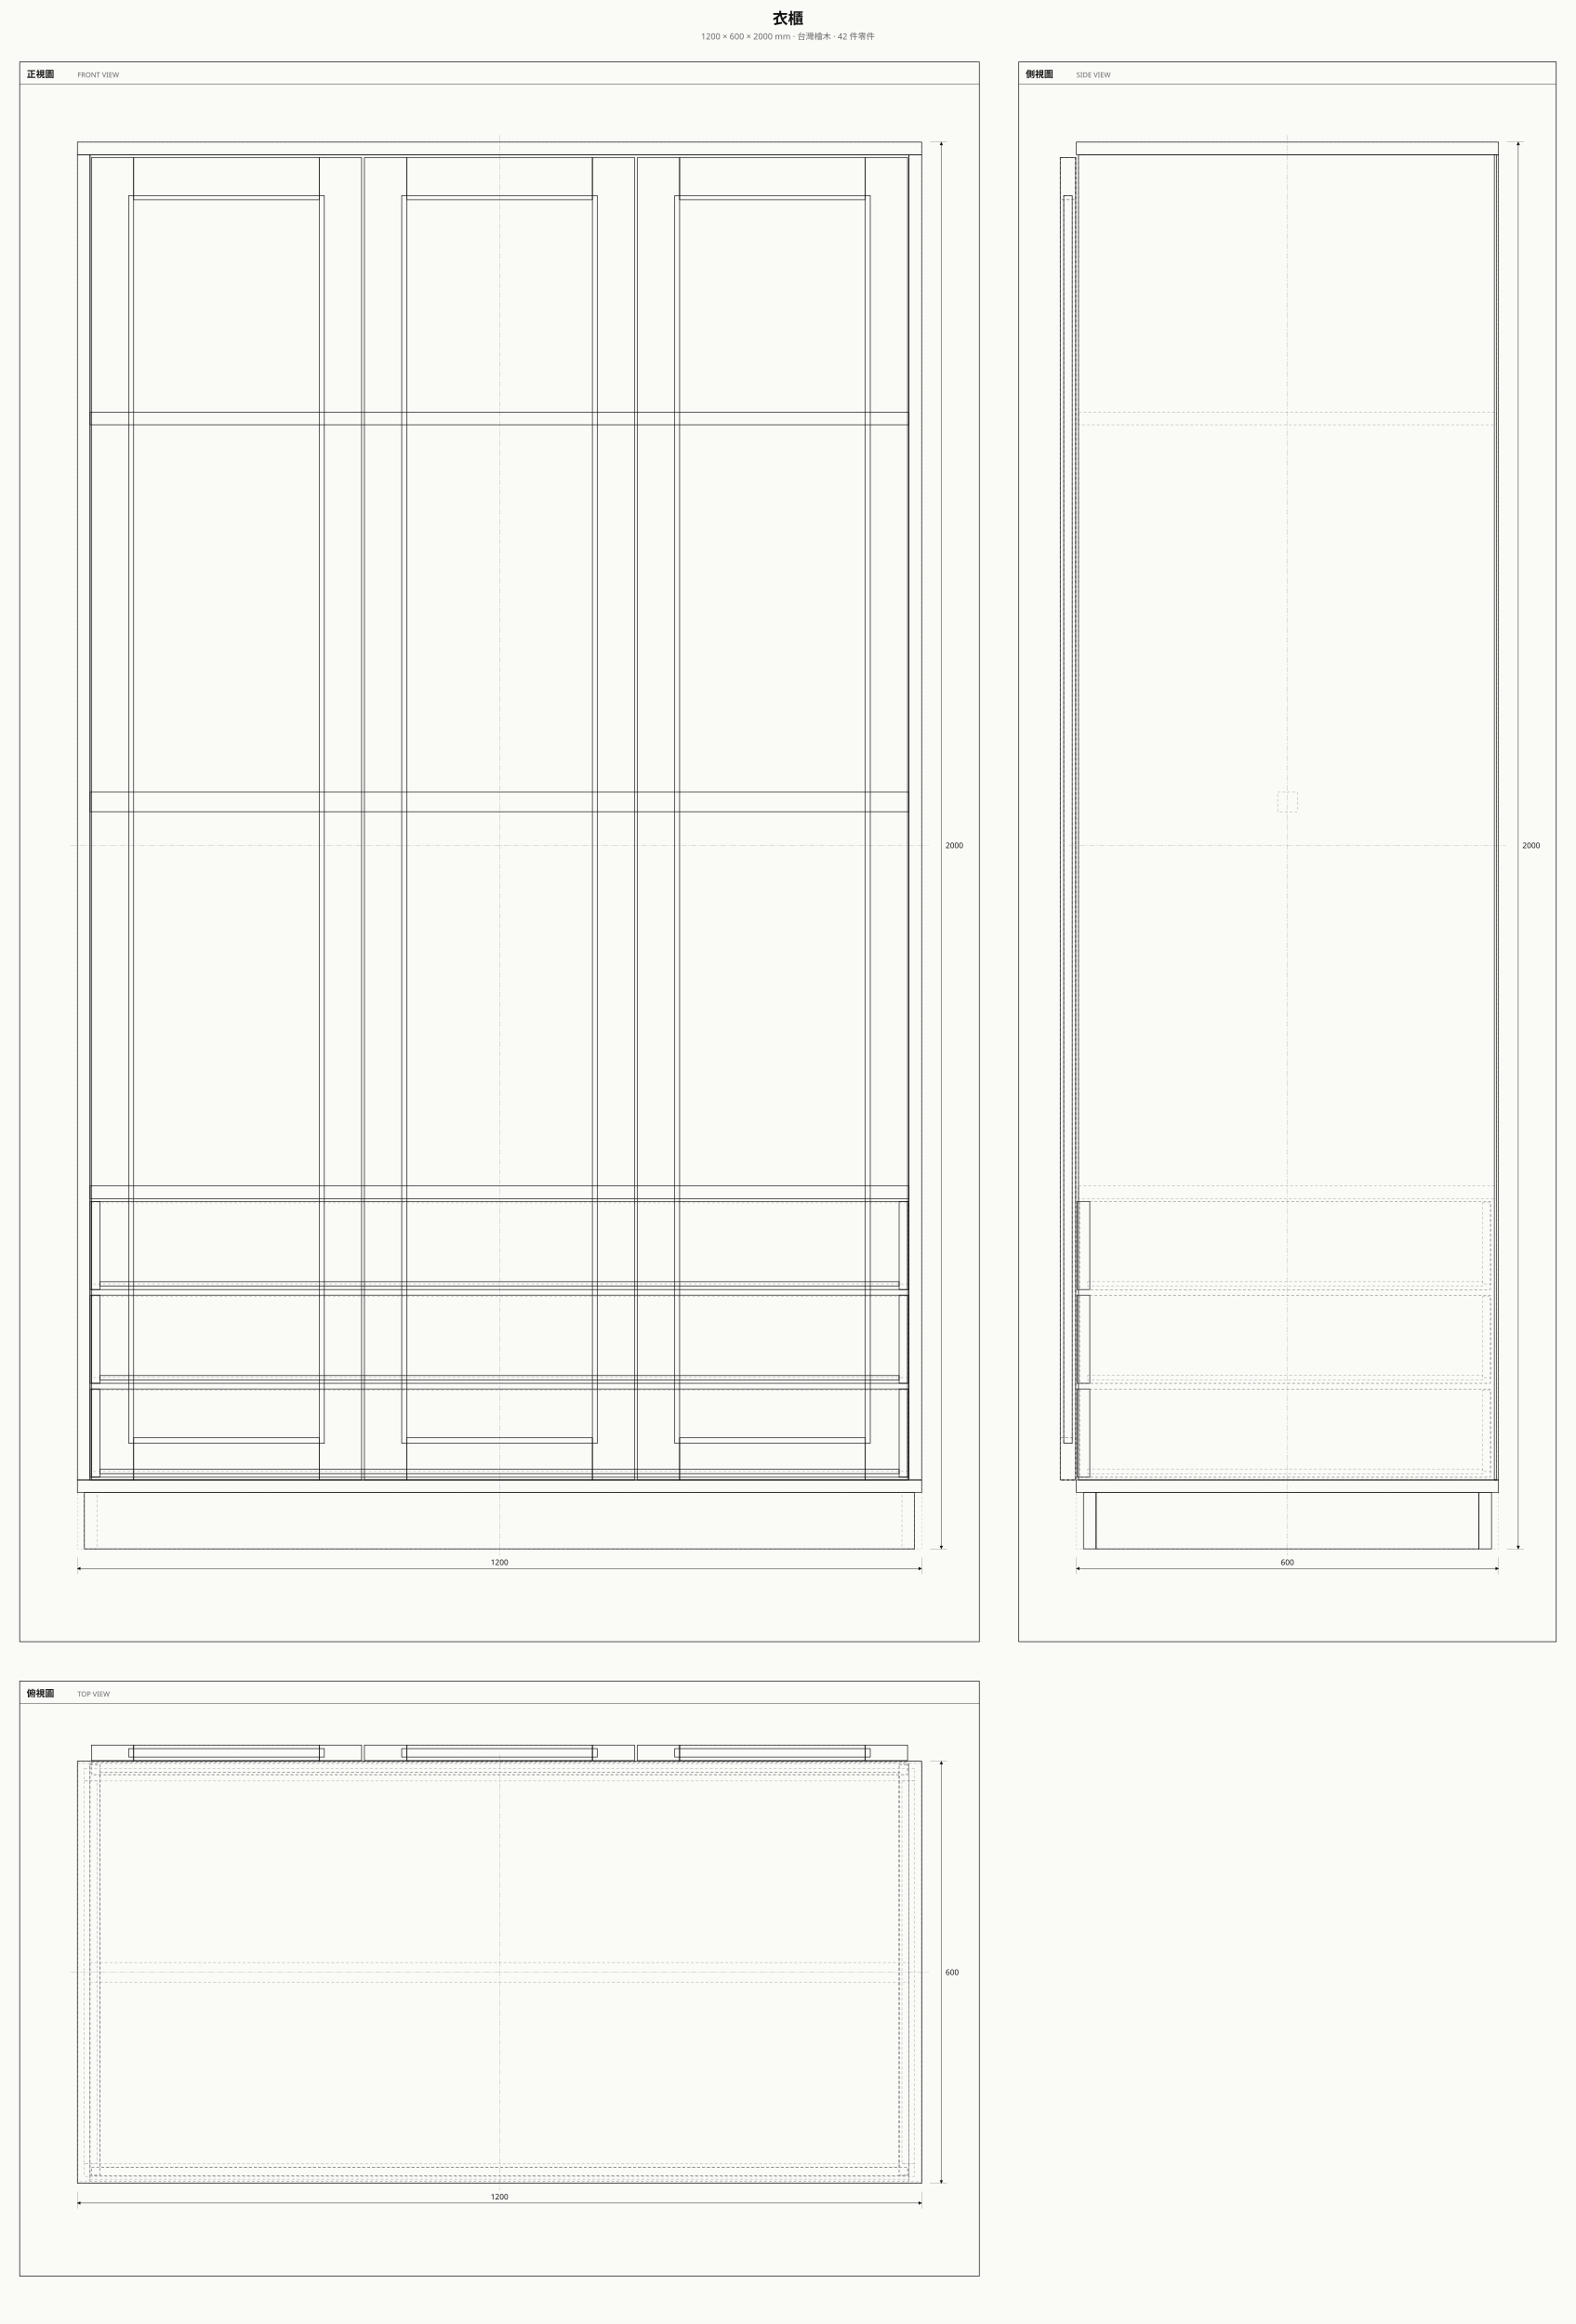
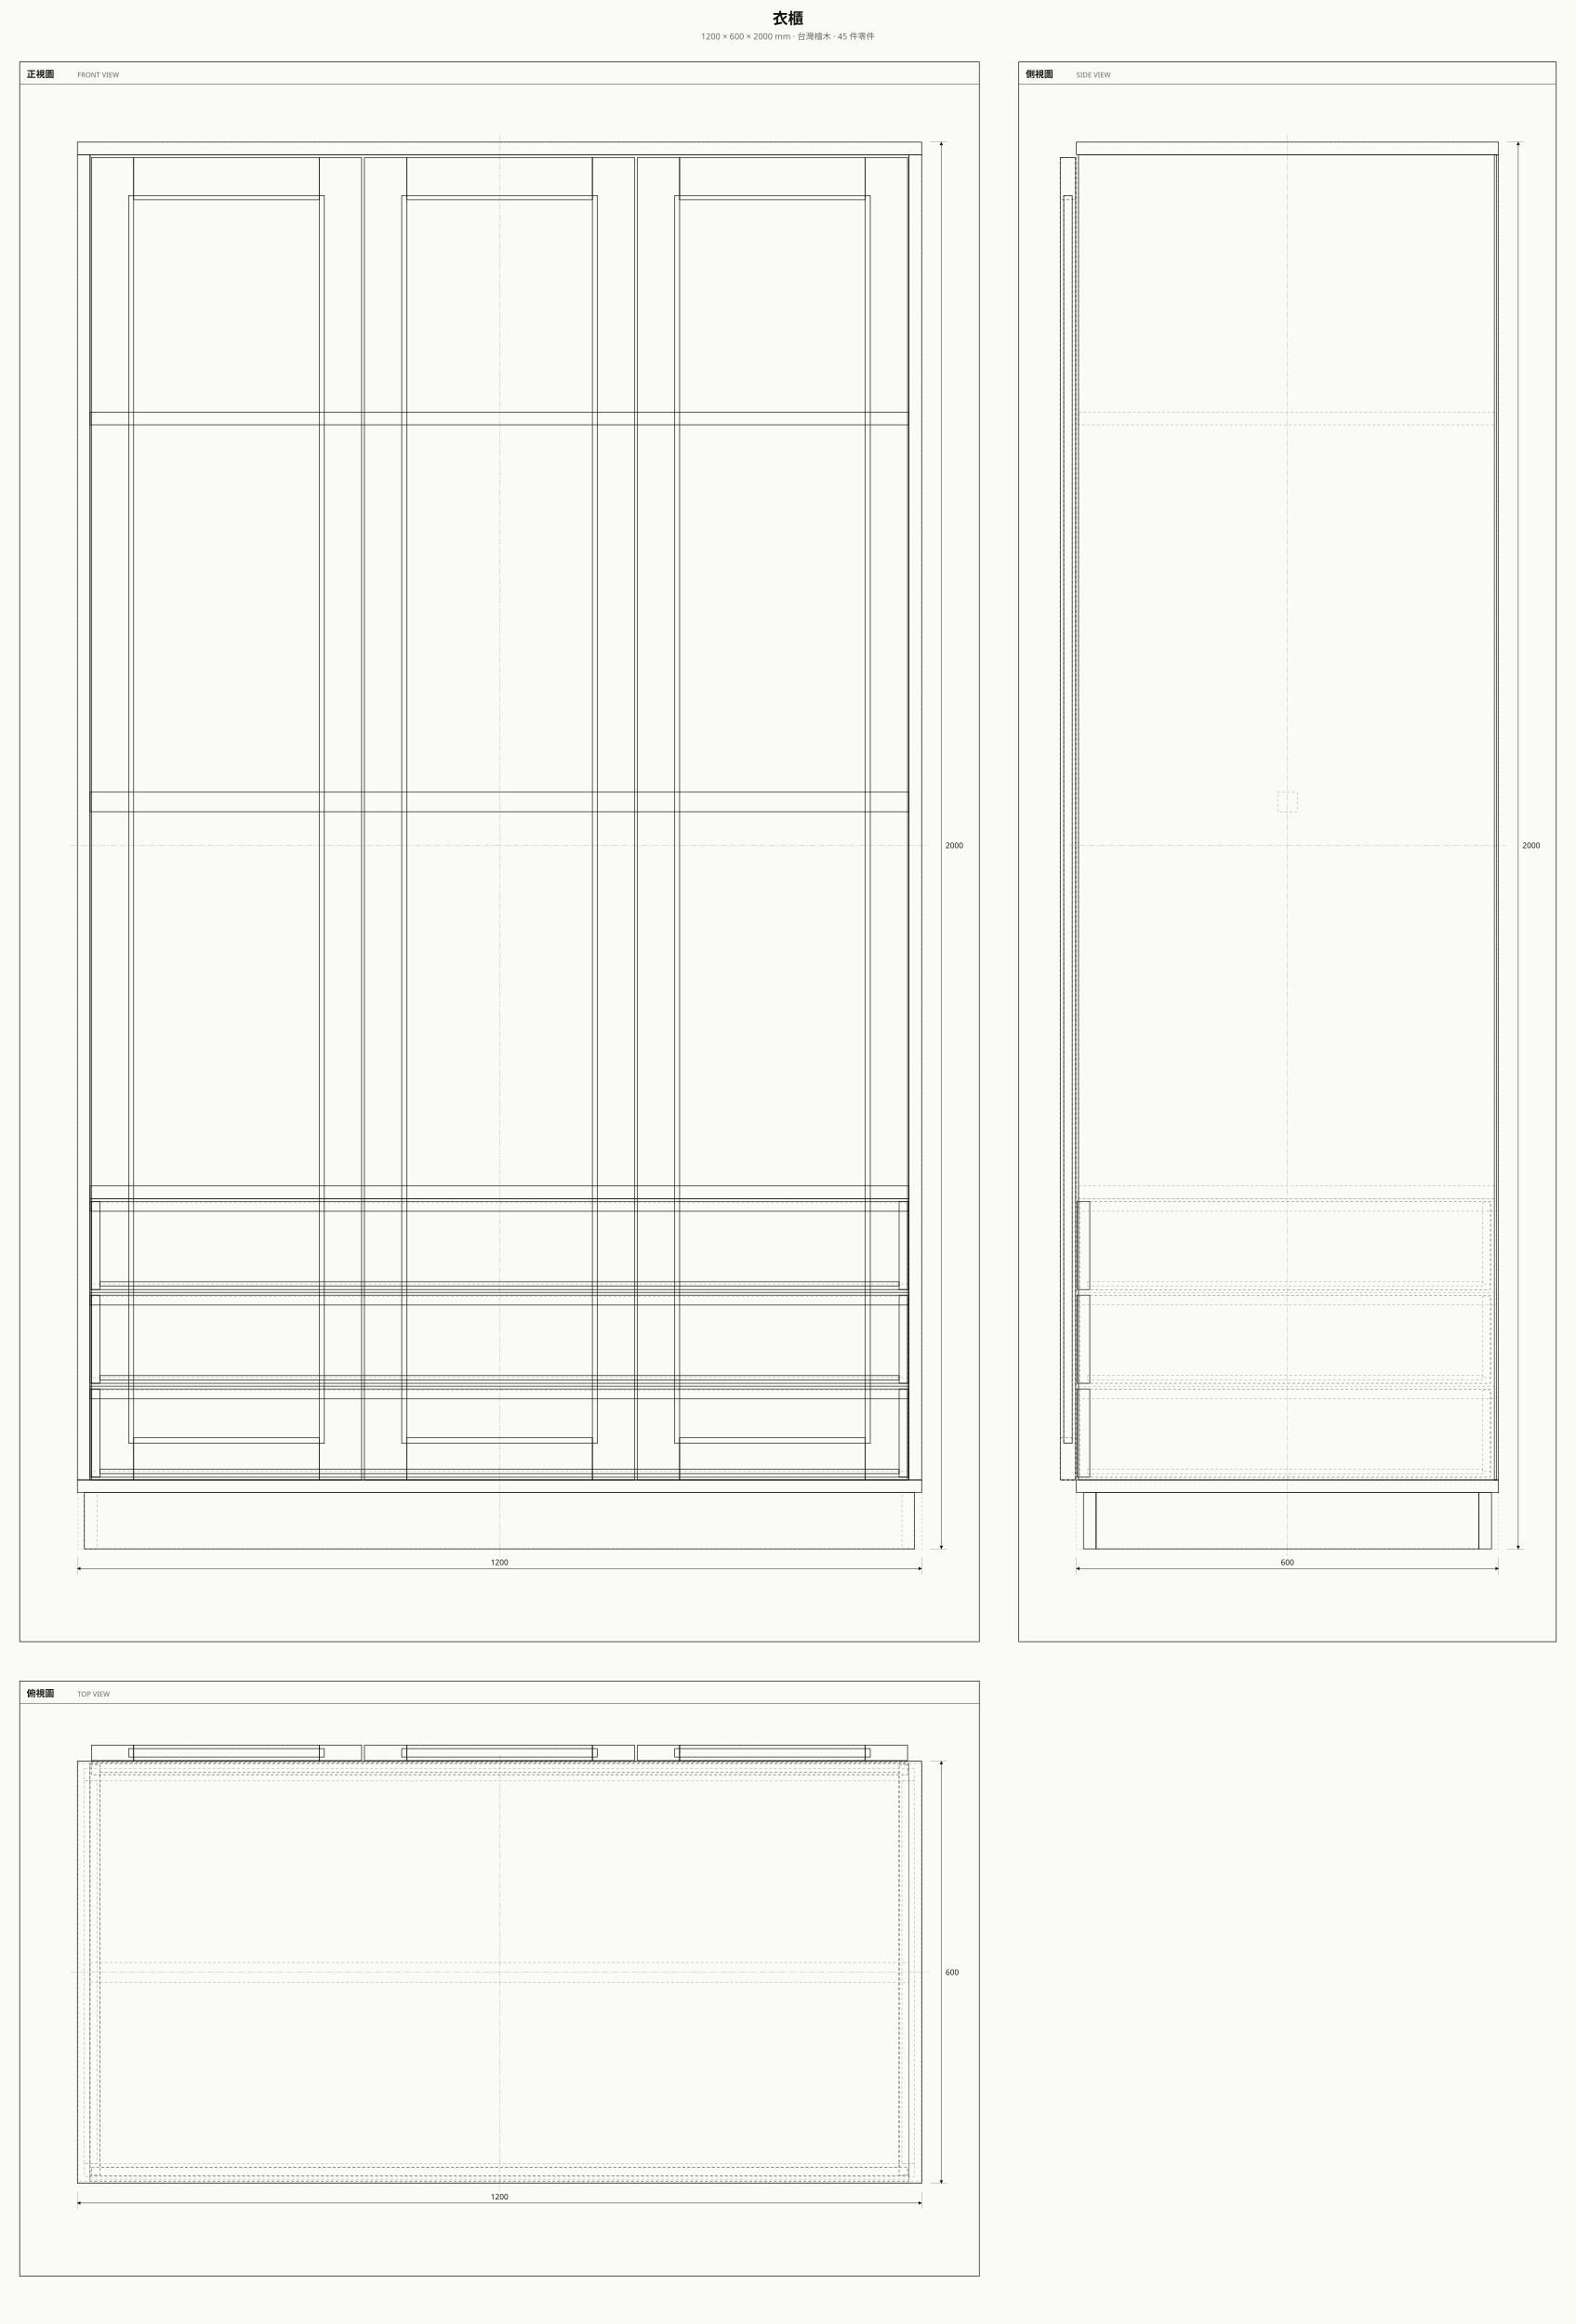
<svg xmlns="http://www.w3.org/2000/svg" viewBox="-20 -10 2240 3304" width="2240">
  <defs>
    <marker id="arr-front" viewBox="0 0 10 10" refX="9" refY="5" markerWidth="8" markerHeight="8" orient="auto-start-reverse">
      <path d="M 0 0 L 10 5 L 0 10 z" fill="#111" />
    </marker>
    <marker id="arr-side" viewBox="0 0 10 10" refX="9" refY="5" markerWidth="8" markerHeight="8" orient="auto-start-reverse">
      <path d="M 0 0 L 10 5 L 0 10 z" fill="#111" />
    </marker>
    <marker id="arr-top" viewBox="0 0 10 10" refX="9" refY="5" markerWidth="8" markerHeight="8" orient="auto-start-reverse">
      <path d="M 0 0 L 10 5 L 0 10 z" fill="#111" />
    </marker>
  </defs>
  <rect x="-20" y="-10" width="2240" height="3304" fill="#fafaf7" />
  <text x="1100" y="24" text-anchor="middle" font-size="22" font-weight="700" fill="#111" font-family="sans-serif">衣櫃</text>
-   <text x="1100" y="46" text-anchor="middle" font-size="12" fill="#666" font-family="sans-serif">1200 × 600 × 2000 mm · 台灣檜木 · 42 件零件</text>
+   <text x="1100" y="46" text-anchor="middle" font-size="12" fill="#666" font-family="sans-serif">1200 × 600 × 2000 mm · 台灣檜木 · 45 件零件</text>
  <g transform="translate(0, 70)">
    <g transform="translate(690.0, 2122.0)">
      <rect x="-682.0" y="-2114.0" width="1364.0" height="2246.0" fill="none" stroke="#222" stroke-width="1" />
      <line x1="-682.0" y1="-2082.0" x2="682.0" y2="-2082.0" stroke="#222" stroke-width="0.6" />
      <text x="-672.0" y="-2092.0" font-size="13" font-weight="700" fill="#111" font-family="sans-serif">正視圖</text>
      <text x="-600.0" y="-2092.0" font-size="10" fill="#666" font-family="sans-serif">FRONT VIEW</text>
      <g stroke="#888" stroke-width="0.5" stroke-dasharray="8 2 2 2" opacity="0.7">
        <line x1="0" y1="-2010.0" x2="0" y2="10.0" />
        <line x1="-610.0" y1="-1000.0" x2="610.0" y2="-1000.0" />
      </g>
      <rect x="-600.0" y="-2000.0" width="1200.0" height="2000.0" fill="none" stroke="#999" stroke-dasharray="3 3" stroke-width="0.5" opacity="0.8" />
      <rect x="-582.0" y="-1982.0" width="1164.0" height="1884.0" fill="none" stroke="#111" stroke-width="0.9" />
      <rect x="-580.0" y="-225.3" width="1160.0" height="115.3" fill="none" stroke="#888" stroke-width="0.5" stroke-dasharray="4 3" />
      <rect x="-580.0" y="-358.7" width="1160.0" height="115.3" fill="none" stroke="#888" stroke-width="0.5" stroke-dasharray="4 3" />
      <rect x="-580.0" y="-492.0" width="1160.0" height="115.3" fill="none" stroke="#888" stroke-width="0.5" stroke-dasharray="4 3" />
      <rect x="-590.0" y="-80.0" width="1180.0" height="80.0" fill="none" stroke="#888" stroke-width="0.5" stroke-dasharray="4 3" />
      <rect x="-582.0" y="-1076.0" width="1164.0" height="28.0" fill="none" stroke="#111" stroke-width="0.9" />
      <rect x="-590.0" y="-80.0" width="18.0" height="80.0" fill="none" stroke="#888" stroke-width="0.5" stroke-dasharray="4 3" />
      <rect x="572.0" y="-80.0" width="18.0" height="80.0" fill="none" stroke="#888" stroke-width="0.5" stroke-dasharray="4 3" />
      <rect x="-568.0" y="-113.0" width="1136.0" height="6.0" fill="none" stroke="#111" stroke-width="0.9" />
      <rect x="-568.0" y="-246.3" width="1136.0" height="6.0" fill="none" stroke="#111" stroke-width="0.9" />
      <rect x="-568.0" y="-379.7" width="1136.0" height="6.0" fill="none" stroke="#111" stroke-width="0.9" />
      <rect x="-590.0" y="-80.0" width="1180.0" height="80.0" fill="none" stroke="#111" stroke-width="0.9" />
      <rect x="-582.0" y="-227.3" width="14.0" height="125.3" fill="none" stroke="#111" stroke-width="0.9" />
      <rect x="568.0" y="-227.3" width="14.0" height="125.3" fill="none" stroke="#111" stroke-width="0.9" />
      <rect x="-582.0" y="-360.7" width="14.0" height="125.3" fill="none" stroke="#111" stroke-width="0.9" />
      <rect x="568.0" y="-360.7" width="14.0" height="125.3" fill="none" stroke="#111" stroke-width="0.9" />
      <rect x="-582.0" y="-494.0" width="14.0" height="125.3" fill="none" stroke="#111" stroke-width="0.9" />
      <rect x="568.0" y="-494.0" width="14.0" height="125.3" fill="none" stroke="#111" stroke-width="0.9" />
      <rect x="-600.0" y="-1982.0" width="18.0" height="1884.0" fill="none" stroke="#111" stroke-width="0.9" />
      <rect x="582.0" y="-1982.0" width="18.0" height="1884.0" fill="none" stroke="#111" stroke-width="0.9" />
      <rect x="-582.0" y="-516.0" width="1164.0" height="18.0" fill="none" stroke="#111" stroke-width="0.9" />
      <rect x="-582.0" y="-1616.0" width="1164.0" height="18.0" fill="none" stroke="#111" stroke-width="0.9" />
+       <rect x="-582.0" y="-231.3" width="1164.0" height="18.0" fill="none" stroke="#111" stroke-width="0.9" />
+       <rect x="-582.0" y="-364.7" width="1164.0" height="18.0" fill="none" stroke="#111" stroke-width="0.9" />
+       <rect x="-582.0" y="-498.0" width="1164.0" height="18.0" fill="none" stroke="#111" stroke-width="0.9" />
      <rect x="-580.0" y="-227.3" width="1160.0" height="125.3" fill="none" stroke="#111" stroke-width="0.9" />
      <rect x="-580.0" y="-360.7" width="1160.0" height="125.3" fill="none" stroke="#111" stroke-width="0.9" />
      <rect x="-580.0" y="-494.0" width="1160.0" height="125.3" fill="none" stroke="#111" stroke-width="0.9" />
      <rect x="-600.0" y="-2000.0" width="1200.0" height="18.0" fill="none" stroke="#111" stroke-width="0.9" />
      <rect x="-600.0" y="-98.0" width="1200.0" height="18.0" fill="none" stroke="#111" stroke-width="0.9" />
      <rect x="-527.0" y="-1924.0" width="278.0" height="1774.0" fill="none" stroke="#111" stroke-width="0.9" />
      <rect x="-139.0" y="-1924.0" width="278.0" height="1774.0" fill="none" stroke="#111" stroke-width="0.9" />
      <rect x="249.0" y="-1924.0" width="278.0" height="1774.0" fill="none" stroke="#111" stroke-width="0.9" />
      <rect x="-520.0" y="-1978.0" width="264.0" height="60.0" fill="none" stroke="#111" stroke-width="0.9" />
      <rect x="-520.0" y="-158.0" width="264.0" height="60.0" fill="none" stroke="#111" stroke-width="0.9" />
      <rect x="-580.0" y="-1978.0" width="60.0" height="1880.0" fill="none" stroke="#111" stroke-width="0.9" />
      <rect x="-256.0" y="-1978.0" width="60.0" height="1880.0" fill="none" stroke="#111" stroke-width="0.9" />
      <rect x="-132.0" y="-1978.0" width="264.0" height="60.0" fill="none" stroke="#111" stroke-width="0.9" />
      <rect x="-132.0" y="-158.0" width="264.0" height="60.0" fill="none" stroke="#111" stroke-width="0.9" />
      <rect x="-192.0" y="-1978.0" width="60.0" height="1880.0" fill="none" stroke="#111" stroke-width="0.9" />
      <rect x="132.0" y="-1978.0" width="60.0" height="1880.0" fill="none" stroke="#111" stroke-width="0.9" />
      <rect x="256.0" y="-1978.0" width="264.0" height="60.0" fill="none" stroke="#111" stroke-width="0.9" />
      <rect x="256.0" y="-158.0" width="264.0" height="60.0" fill="none" stroke="#111" stroke-width="0.9" />
      <rect x="196.0" y="-1978.0" width="60.0" height="1880.0" fill="none" stroke="#111" stroke-width="0.9" />
      <rect x="520.0" y="-1978.0" width="60.0" height="1880.0" fill="none" stroke="#111" stroke-width="0.9" />
      <g stroke="#111" fill="#111" stroke-width="0.6" font-family="sans-serif">
        <line x1="-600.0" y1="12.0" x2="-600.0" y2="36.0" stroke-width="0.4" stroke="#666" />
        <line x1="600.0" y1="12.0" x2="600.0" y2="36.0" stroke-width="0.4" stroke="#666" />
        <line x1="-600.0" y1="28.0" x2="600.0" y2="28.0" marker-start="url(#arr-front)" marker-end="url(#arr-front)" />
        <text x="0" y="23.0" text-anchor="middle" font-size="11" stroke="none">1200</text>
      </g>
      <g stroke="#111" fill="#111" stroke-width="0.6" font-family="sans-serif">
        <line x1="612.0" y1="-2000.0" x2="636.0" y2="-2000.0" stroke-width="0.4" stroke="#666" />
        <line x1="612.0" y1="0.0" x2="636.0" y2="0.0" stroke-width="0.4" stroke="#666" />
        <line x1="628.0" y1="-2000.0" x2="628.0" y2="0.0" marker-start="url(#arr-front)" marker-end="url(#arr-front)" />
        <text x="634.0" y="-1000.0" text-anchor="start" dominant-baseline="middle" font-size="11" stroke="none">2000</text>
      </g>
    </g>
    <g transform="translate(1420, 0)">
      <g transform="translate(390.0, 2122.0)">
        <rect x="-382.0" y="-2114.0" width="764.0" height="2246.0" fill="none" stroke="#222" stroke-width="1" />
        <line x1="-382.0" y1="-2082.0" x2="382.0" y2="-2082.0" stroke="#222" stroke-width="0.6" />
        <text x="-372.0" y="-2092.0" font-size="13" font-weight="700" fill="#111" font-family="sans-serif">側視圖</text>
        <text x="-300.0" y="-2092.0" font-size="10" fill="#666" font-family="sans-serif">SIDE VIEW</text>
        <g stroke="#888" stroke-width="0.5" stroke-dasharray="8 2 2 2" opacity="0.7">
          <line x1="0" y1="-2010.0" x2="0" y2="10.0" />
          <line x1="-310.0" y1="-1000.0" x2="310.0" y2="-1000.0" />
        </g>
        <rect x="-300.0" y="-2000.0" width="600.0" height="2000.0" fill="none" stroke="#999" stroke-dasharray="3 3" stroke-width="0.5" opacity="0.8" />
        <rect x="-297.0" y="-1982.0" width="594.0" height="1884.0" fill="none" stroke="#888" stroke-width="0.5" stroke-dasharray="4 3" />
        <rect x="-272.0" y="-80.0" width="544.0" height="80.0" fill="none" stroke="#888" stroke-width="0.5" stroke-dasharray="4 3" />
        <rect x="-295.5" y="-227.3" width="584.0" height="125.3" fill="none" stroke="#888" stroke-width="0.5" stroke-dasharray="4 3" />
        <rect x="-295.5" y="-360.7" width="584.0" height="125.3" fill="none" stroke="#888" stroke-width="0.5" stroke-dasharray="4 3" />
        <rect x="-295.5" y="-494.0" width="584.0" height="125.3" fill="none" stroke="#888" stroke-width="0.5" stroke-dasharray="4 3" />
        <rect x="-323.0" y="-1978.0" width="22.0" height="1880.0" fill="none" stroke="#888" stroke-width="0.5" stroke-dasharray="4 3" />
        <rect x="-323.0" y="-1978.0" width="22.0" height="60.0" fill="none" stroke="#888" stroke-width="0.5" stroke-dasharray="4 3" />
        <rect x="-323.0" y="-158.0" width="22.0" height="60.0" fill="none" stroke="#888" stroke-width="0.5" stroke-dasharray="4 3" />
        <rect x="-318.0" y="-1924.0" width="12.0" height="1774.0" fill="none" stroke="#888" stroke-width="0.5" stroke-dasharray="4 3" />
        <rect x="-323.0" y="-1978.0" width="22.0" height="1880.0" fill="none" stroke="#888" stroke-width="0.5" stroke-dasharray="4 3" />
        <rect x="-323.0" y="-1978.0" width="22.0" height="1880.0" fill="none" stroke="#888" stroke-width="0.5" stroke-dasharray="4 3" />
        <rect x="-323.0" y="-1978.0" width="22.0" height="60.0" fill="none" stroke="#888" stroke-width="0.5" stroke-dasharray="4 3" />
        <rect x="-323.0" y="-158.0" width="22.0" height="60.0" fill="none" stroke="#888" stroke-width="0.5" stroke-dasharray="4 3" />
        <rect x="-318.0" y="-1924.0" width="12.0" height="1774.0" fill="none" stroke="#888" stroke-width="0.5" stroke-dasharray="4 3" />
        <rect x="-323.0" y="-1978.0" width="22.0" height="1880.0" fill="none" stroke="#888" stroke-width="0.5" stroke-dasharray="4 3" />
        <rect x="-323.0" y="-1978.0" width="22.0" height="1880.0" fill="none" stroke="#888" stroke-width="0.5" stroke-dasharray="4 3" />
        <rect x="-323.0" y="-1978.0" width="22.0" height="60.0" fill="none" stroke="#888" stroke-width="0.5" stroke-dasharray="4 3" />
        <rect x="-323.0" y="-158.0" width="22.0" height="60.0" fill="none" stroke="#888" stroke-width="0.5" stroke-dasharray="4 3" />
        <rect x="-318.0" y="-1924.0" width="12.0" height="1774.0" fill="none" stroke="#111" stroke-width="0.9" />
        <rect x="-284.5" y="-113.0" width="562.0" height="6.0" fill="none" stroke="#888" stroke-width="0.5" stroke-dasharray="4 3" />
        <rect x="-284.5" y="-246.3" width="562.0" height="6.0" fill="none" stroke="#888" stroke-width="0.5" stroke-dasharray="4 3" />
        <rect x="-284.5" y="-379.7" width="562.0" height="6.0" fill="none" stroke="#888" stroke-width="0.5" stroke-dasharray="4 3" />
        <rect x="-299.0" y="-227.3" width="18.0" height="125.3" fill="none" stroke="#111" stroke-width="0.9" />
        <rect x="277.0" y="-225.3" width="12.0" height="115.3" fill="none" stroke="#888" stroke-width="0.5" stroke-dasharray="4 3" />
        <rect x="-299.0" y="-360.7" width="18.0" height="125.3" fill="none" stroke="#111" stroke-width="0.9" />
        <rect x="277.0" y="-358.7" width="12.0" height="115.3" fill="none" stroke="#888" stroke-width="0.5" stroke-dasharray="4 3" />
        <rect x="-299.0" y="-494.0" width="18.0" height="125.3" fill="none" stroke="#111" stroke-width="0.9" />
        <rect x="277.0" y="-492.0" width="12.0" height="115.3" fill="none" stroke="#888" stroke-width="0.5" stroke-dasharray="4 3" />
        <rect x="-323.0" y="-1978.0" width="22.0" height="1880.0" fill="none" stroke="#111" stroke-width="0.9" />
        <rect x="-297.0" y="-516.0" width="594.0" height="18.0" fill="none" stroke="#888" stroke-width="0.5" stroke-dasharray="4 3" />
        <rect x="-297.0" y="-1616.0" width="594.0" height="18.0" fill="none" stroke="#888" stroke-width="0.5" stroke-dasharray="4 3" />
        <rect x="294.0" y="-1982.0" width="6.0" height="1884.0" fill="none" stroke="#111" stroke-width="0.9" />
+         <rect x="-297.0" y="-231.3" width="594.0" height="18.0" fill="none" stroke="#888" stroke-width="0.5" stroke-dasharray="4 3" />
+         <rect x="-297.0" y="-364.7" width="594.0" height="18.0" fill="none" stroke="#888" stroke-width="0.5" stroke-dasharray="4 3" />
+         <rect x="-297.0" y="-498.0" width="594.0" height="18.0" fill="none" stroke="#888" stroke-width="0.5" stroke-dasharray="4 3" />
        <rect x="-295.5" y="-227.3" width="584.0" height="125.3" fill="none" stroke="#888" stroke-width="0.5" stroke-dasharray="4 3" />
        <rect x="-295.5" y="-360.7" width="584.0" height="125.3" fill="none" stroke="#888" stroke-width="0.5" stroke-dasharray="4 3" />
        <rect x="-295.5" y="-494.0" width="584.0" height="125.3" fill="none" stroke="#888" stroke-width="0.5" stroke-dasharray="4 3" />
        <rect x="-14.0" y="-1076.0" width="28.0" height="28.0" fill="none" stroke="#888" stroke-width="0.5" stroke-dasharray="4 3" />
        <rect x="-290.0" y="-80.0" width="18.0" height="80.0" fill="none" stroke="#111" stroke-width="0.9" />
        <rect x="272.0" y="-80.0" width="18.0" height="80.0" fill="none" stroke="#111" stroke-width="0.9" />
        <rect x="-272.0" y="-80.0" width="544.0" height="80.0" fill="none" stroke="#111" stroke-width="0.9" />
        <rect x="-300.0" y="-2000.0" width="600.0" height="18.0" fill="none" stroke="#111" stroke-width="0.9" />
        <rect x="-300.0" y="-98.0" width="600.0" height="18.0" fill="none" stroke="#111" stroke-width="0.9" />
        <rect x="-297.0" y="-1982.0" width="594.0" height="1884.0" fill="none" stroke="#111" stroke-width="0.9" />
        <g stroke="#111" fill="#111" stroke-width="0.6" font-family="sans-serif">
          <line x1="-300.0" y1="12.0" x2="-300.0" y2="36.0" stroke-width="0.4" stroke="#666" />
          <line x1="300.0" y1="12.0" x2="300.0" y2="36.0" stroke-width="0.4" stroke="#666" />
          <line x1="-300.0" y1="28.0" x2="300.0" y2="28.0" marker-start="url(#arr-side)" marker-end="url(#arr-side)" />
          <text x="0" y="23.0" text-anchor="middle" font-size="11" stroke="none">600</text>
        </g>
        <g stroke="#111" fill="#111" stroke-width="0.6" font-family="sans-serif">
          <line x1="312.0" y1="-2000.0" x2="336.0" y2="-2000.0" stroke-width="0.4" stroke="#666" />
          <line x1="312.0" y1="0.0" x2="336.0" y2="0.0" stroke-width="0.4" stroke="#666" />
          <line x1="328.0" y1="-2000.0" x2="328.0" y2="0.0" marker-start="url(#arr-side)" marker-end="url(#arr-side)" />
          <text x="334.0" y="-1000.0" text-anchor="start" dominant-baseline="middle" font-size="11" stroke="none">2000</text>
        </g>
      </g>
    </g>
    <g transform="translate(0, 2302)">
      <g transform="translate(690.0, 422.0)">
        <rect x="-682.0" y="-414.0" width="1364.0" height="846.0" fill="none" stroke="#222" stroke-width="1" />
        <line x1="-682.0" y1="-382.0" x2="682.0" y2="-382.0" stroke="#222" stroke-width="0.6" />
        <text x="-672.0" y="-392.0" font-size="13" font-weight="700" fill="#111" font-family="sans-serif">俯視圖</text>
        <text x="-600.0" y="-392.0" font-size="10" fill="#666" font-family="sans-serif">TOP VIEW</text>
        <g stroke="#888" stroke-width="0.5" stroke-dasharray="8 2 2 2" opacity="0.7">
          <line x1="0" y1="-310.0" x2="0" y2="310.0" />
          <line x1="-610.0" y1="0.0" x2="610.0" y2="0.0" />
        </g>
        <rect x="-600.0" y="-300.0" width="1200.0" height="600.0" fill="none" stroke="#999" stroke-dasharray="3 3" stroke-width="0.5" opacity="0.8" />
        <rect x="-590.0" y="-290.0" width="1180.0" height="18.0" fill="none" stroke="#888" stroke-width="0.5" stroke-dasharray="4 3" />
        <rect x="-590.0" y="272.0" width="1180.0" height="18.0" fill="none" stroke="#888" stroke-width="0.5" stroke-dasharray="4 3" />
        <rect x="-590.0" y="-272.0" width="18.0" height="544.0" fill="none" stroke="#888" stroke-width="0.5" stroke-dasharray="4 3" />
        <rect x="572.0" y="-272.0" width="18.0" height="544.0" fill="none" stroke="#888" stroke-width="0.5" stroke-dasharray="4 3" />
        <rect x="-600.0" y="-300.0" width="1200.0" height="600.0" fill="none" stroke="#888" stroke-width="0.5" stroke-dasharray="4 3" />
        <rect x="-568.0" y="-284.5" width="1136.0" height="562.0" fill="none" stroke="#888" stroke-width="0.5" stroke-dasharray="4 3" />
        <rect x="-520.0" y="-323.0" width="264.0" height="22.0" fill="none" stroke="#888" stroke-width="0.5" stroke-dasharray="4 3" />
        <rect x="-132.0" y="-323.0" width="264.0" height="22.0" fill="none" stroke="#888" stroke-width="0.5" stroke-dasharray="4 3" />
        <rect x="256.0" y="-323.0" width="264.0" height="22.0" fill="none" stroke="#888" stroke-width="0.5" stroke-dasharray="4 3" />
        <rect x="-580.0" y="277.0" width="1160.0" height="12.0" fill="none" stroke="#888" stroke-width="0.5" stroke-dasharray="4 3" />
        <rect x="-580.0" y="-299.0" width="1160.0" height="18.0" fill="none" stroke="#888" stroke-width="0.5" stroke-dasharray="4 3" />
        <rect x="-582.0" y="-295.5" width="14.0" height="584.0" fill="none" stroke="#888" stroke-width="0.5" stroke-dasharray="4 3" />
        <rect x="568.0" y="-295.5" width="14.0" height="584.0" fill="none" stroke="#888" stroke-width="0.5" stroke-dasharray="4 3" />
+         <rect x="-582.0" y="-297.0" width="1164.0" height="594.0" fill="none" stroke="#888" stroke-width="0.5" stroke-dasharray="4 3" />
        <rect x="-568.0" y="-284.5" width="1136.0" height="562.0" fill="none" stroke="#888" stroke-width="0.5" stroke-dasharray="4 3" />
        <rect x="-580.0" y="277.0" width="1160.0" height="12.0" fill="none" stroke="#888" stroke-width="0.5" stroke-dasharray="4 3" />
        <rect x="-580.0" y="-299.0" width="1160.0" height="18.0" fill="none" stroke="#888" stroke-width="0.5" stroke-dasharray="4 3" />
        <rect x="-582.0" y="-295.5" width="14.0" height="584.0" fill="none" stroke="#888" stroke-width="0.5" stroke-dasharray="4 3" />
        <rect x="568.0" y="-295.5" width="14.0" height="584.0" fill="none" stroke="#888" stroke-width="0.5" stroke-dasharray="4 3" />
+         <rect x="-582.0" y="-297.0" width="1164.0" height="594.0" fill="none" stroke="#888" stroke-width="0.5" stroke-dasharray="4 3" />
        <rect x="-568.0" y="-284.5" width="1136.0" height="562.0" fill="none" stroke="#888" stroke-width="0.5" stroke-dasharray="4 3" />
        <rect x="-580.0" y="277.0" width="1160.0" height="12.0" fill="none" stroke="#888" stroke-width="0.5" stroke-dasharray="4 3" />
        <rect x="-580.0" y="-299.0" width="1160.0" height="18.0" fill="none" stroke="#888" stroke-width="0.5" stroke-dasharray="4 3" />
        <rect x="-582.0" y="-295.5" width="14.0" height="584.0" fill="none" stroke="#888" stroke-width="0.5" stroke-dasharray="4 3" />
        <rect x="568.0" y="-295.5" width="14.0" height="584.0" fill="none" stroke="#888" stroke-width="0.5" stroke-dasharray="4 3" />
+         <rect x="-582.0" y="-297.0" width="1164.0" height="594.0" fill="none" stroke="#888" stroke-width="0.5" stroke-dasharray="4 3" />
        <rect x="-582.0" y="-297.0" width="1164.0" height="594.0" fill="none" stroke="#888" stroke-width="0.5" stroke-dasharray="4 3" />
        <rect x="-582.0" y="-14.0" width="1164.0" height="28.0" fill="none" stroke="#888" stroke-width="0.5" stroke-dasharray="4 3" />
        <rect x="-582.0" y="-297.0" width="1164.0" height="594.0" fill="none" stroke="#888" stroke-width="0.5" stroke-dasharray="4 3" />
        <rect x="-527.0" y="-318.0" width="278.0" height="12.0" fill="none" stroke="#111" stroke-width="0.9" />
        <rect x="-139.0" y="-318.0" width="278.0" height="12.0" fill="none" stroke="#111" stroke-width="0.9" />
        <rect x="249.0" y="-318.0" width="278.0" height="12.0" fill="none" stroke="#111" stroke-width="0.9" />
        <rect x="-520.0" y="-323.0" width="264.0" height="22.0" fill="none" stroke="#111" stroke-width="0.9" />
        <rect x="-580.0" y="-323.0" width="60.0" height="22.0" fill="none" stroke="#111" stroke-width="0.9" />
        <rect x="-256.0" y="-323.0" width="60.0" height="22.0" fill="none" stroke="#111" stroke-width="0.9" />
        <rect x="-132.0" y="-323.0" width="264.0" height="22.0" fill="none" stroke="#111" stroke-width="0.9" />
        <rect x="-192.0" y="-323.0" width="60.0" height="22.0" fill="none" stroke="#111" stroke-width="0.9" />
        <rect x="132.0" y="-323.0" width="60.0" height="22.0" fill="none" stroke="#111" stroke-width="0.9" />
        <rect x="256.0" y="-323.0" width="264.0" height="22.0" fill="none" stroke="#111" stroke-width="0.9" />
        <rect x="196.0" y="-323.0" width="60.0" height="22.0" fill="none" stroke="#111" stroke-width="0.9" />
        <rect x="520.0" y="-323.0" width="60.0" height="22.0" fill="none" stroke="#111" stroke-width="0.9" />
        <rect x="-600.0" y="-297.0" width="18.0" height="594.0" fill="none" stroke="#888" stroke-width="0.5" stroke-dasharray="4 3" />
        <rect x="582.0" y="-297.0" width="18.0" height="594.0" fill="none" stroke="#888" stroke-width="0.5" stroke-dasharray="4 3" />
        <rect x="-582.0" y="294.0" width="1164.0" height="6.0" fill="none" stroke="#888" stroke-width="0.5" stroke-dasharray="4 3" />
        <rect x="-600.0" y="-300.0" width="1200.0" height="600.0" fill="none" stroke="#111" stroke-width="0.9" />
        <g stroke="#111" fill="#111" stroke-width="0.6" font-family="sans-serif">
          <line x1="-600.0" y1="312.0" x2="-600.0" y2="336.0" stroke-width="0.4" stroke="#666" />
          <line x1="600.0" y1="312.0" x2="600.0" y2="336.0" stroke-width="0.4" stroke="#666" />
          <line x1="-600.0" y1="328.0" x2="600.0" y2="328.0" marker-start="url(#arr-top)" marker-end="url(#arr-top)" />
          <text x="0" y="323.0" text-anchor="middle" font-size="11" stroke="none">1200</text>
        </g>
        <g stroke="#111" fill="#111" stroke-width="0.6" font-family="sans-serif">
          <line x1="612.0" y1="-300.0" x2="636.0" y2="-300.0" stroke-width="0.4" stroke="#666" />
          <line x1="612.0" y1="300.0" x2="636.0" y2="300.0" stroke-width="0.4" stroke="#666" />
          <line x1="628.0" y1="-300.0" x2="628.0" y2="300.0" marker-start="url(#arr-top)" marker-end="url(#arr-top)" />
          <text x="634.0" y="0.0" text-anchor="start" dominant-baseline="middle" font-size="11" stroke="none">600</text>
        </g>
      </g>
    </g>
  </g>
</svg>
